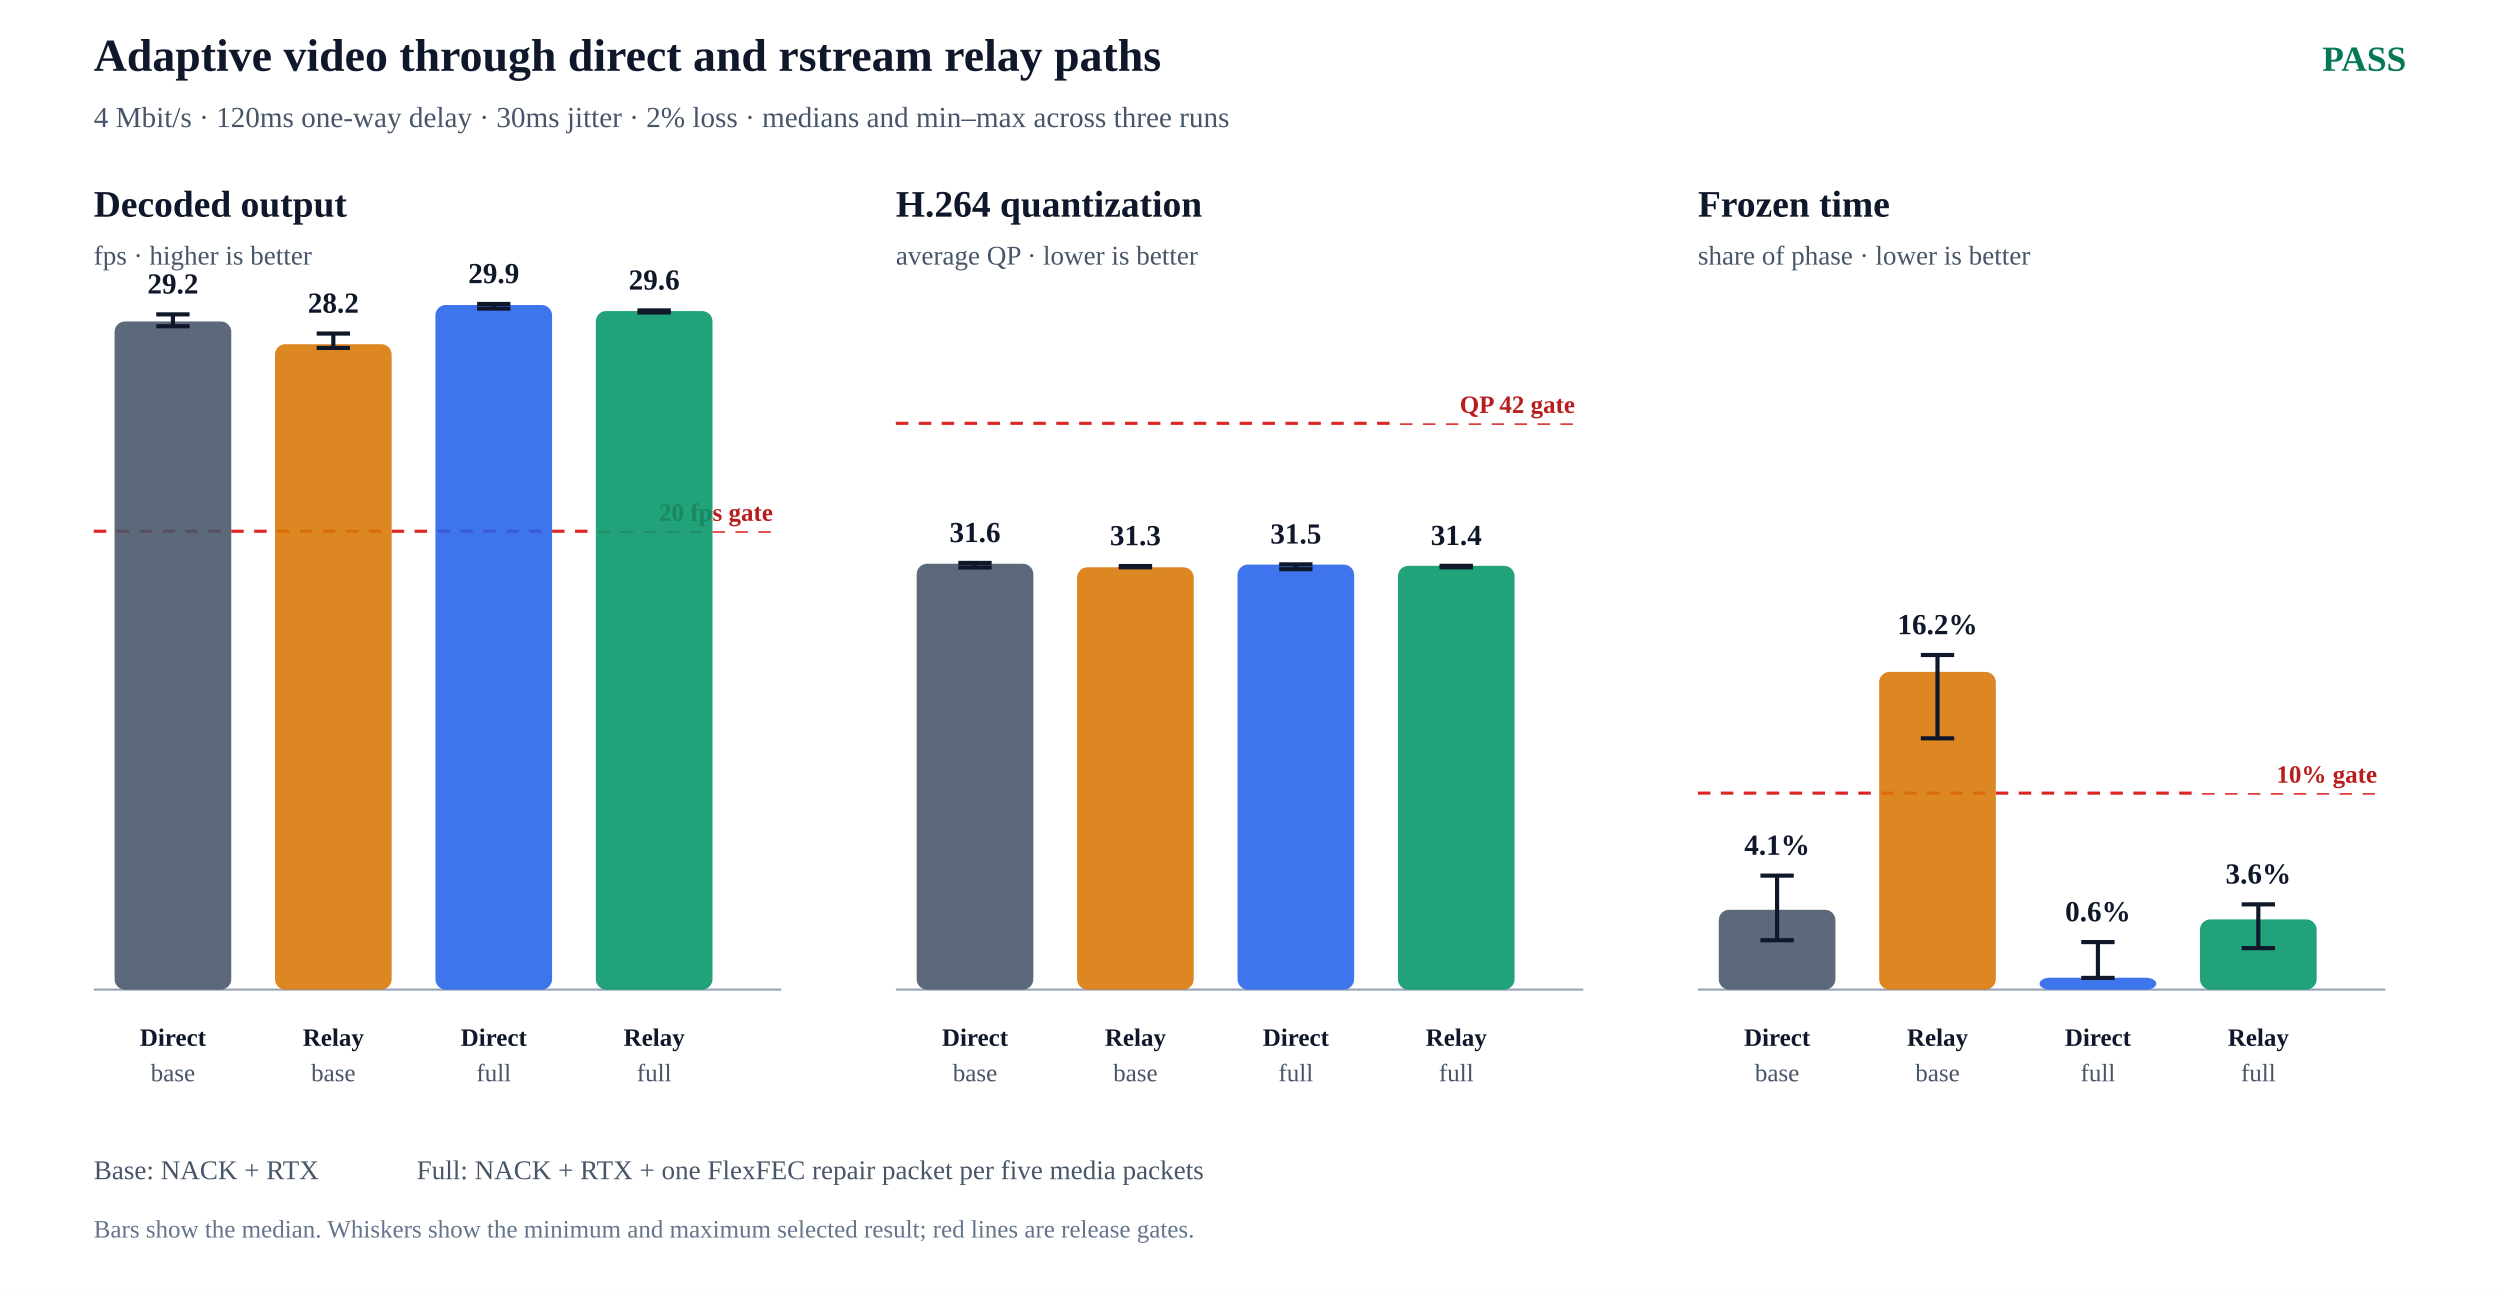
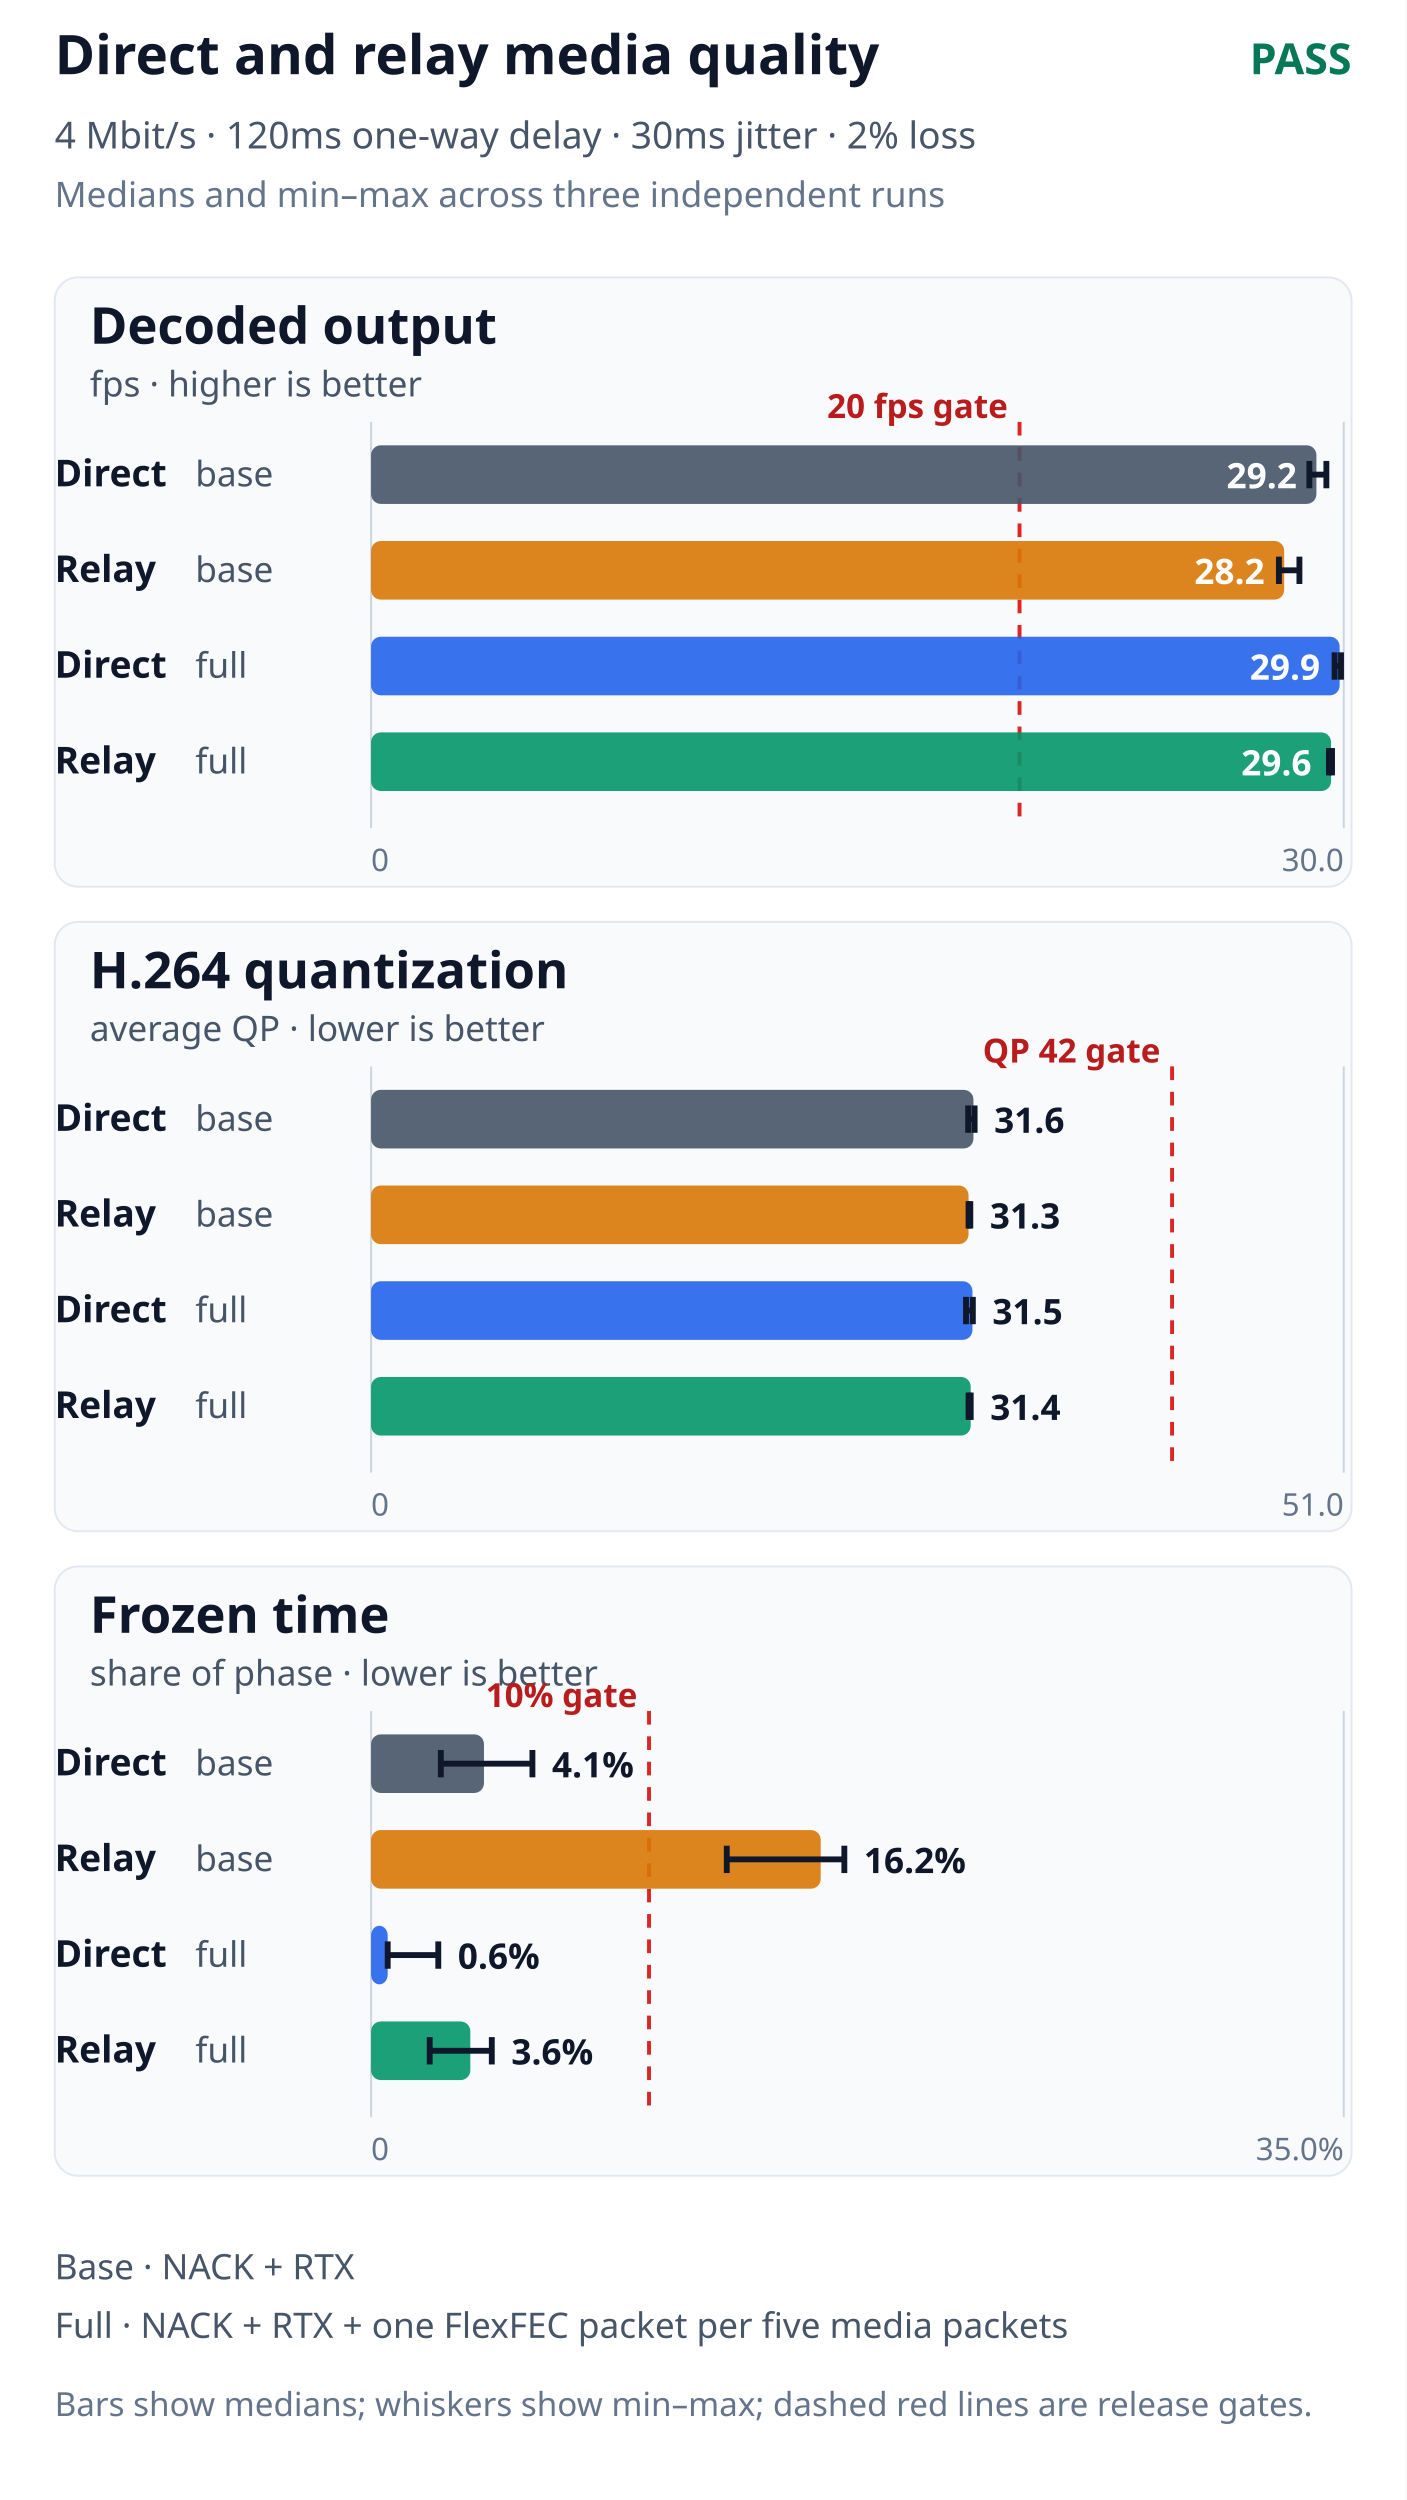
- <svg xmlns="http://www.w3.org/2000/svg" width="1200" height="620" viewBox="0 0 1200 620" role="img" aria-labelledby="title description">
+ <svg xmlns="http://www.w3.org/2000/svg" width="720" height="1280" viewBox="0 0 720 1280" role="img" aria-labelledby="title description" style="font-family:system-ui,sans-serif">
  <rect width="100%" height="100%" fill="#ffffff" />
-   <text x="45" y="34" font-size="22" font-weight="700" fill="#0f172a">Adaptive video through direct and rstream relay paths</text>
-   <text x="45" y="61" font-size="14" fill="#475569">4 Mbit/s · 120ms one-way delay · 30ms jitter · 2% loss · medians and min–max across three runs</text>
-   <text x="1155" y="34" text-anchor="end" font-size="17" font-weight="700" fill="#047857">PASS</text>
-   <text x="45" y="104" font-size="18" font-weight="700" fill="#0f172a">Decoded output</text>
-   <text x="45" y="127" font-size="13" fill="#475569">fps · higher is better</text>
-   <line x1="45" y1="475" x2="375" y2="475" stroke="#94a3b8" />
-   <line x1="45" y1="255" x2="375" y2="255" stroke="#dc2626" stroke-width="1.5" stroke-dasharray="6 5" />
-   <rect x="285" y="237" width="90" height="18" fill="#ffffff" />
-   <text x="371" y="250" text-anchor="end" font-size="12" font-weight="600" fill="#b91c1c">20 fps gate</text>
-   <rect x="55" y="154.3" width="56" height="320.7" rx="5" fill="#475569" fill-opacity="0.88" />
-   <line x1="83" y1="150.9" x2="83" y2="156.6" stroke="#0f172a" stroke-width="2" />
-   <line x1="75" y1="150.9" x2="91" y2="150.9" stroke="#0f172a" stroke-width="2" />
-   <line x1="75" y1="156.6" x2="91" y2="156.6" stroke="#0f172a" stroke-width="2" />
-   <text x="83" y="140.9" text-anchor="middle" font-size="14" font-weight="700" fill="#0f172a">29.2</text>
-   <text x="83" y="502" text-anchor="middle" font-size="12" font-weight="600" fill="#0f172a">Direct</text>
-   <text x="83" y="519" text-anchor="middle" font-size="12" fill="#475569">base</text>
-   <rect x="132" y="165.2" width="56" height="309.8" rx="5" fill="#d97706" fill-opacity="0.88" />
-   <line x1="160" y1="160.1" x2="160" y2="167" stroke="#0f172a" stroke-width="2" />
-   <line x1="152" y1="160.1" x2="168" y2="160.1" stroke="#0f172a" stroke-width="2" />
-   <line x1="152" y1="167" x2="168" y2="167" stroke="#0f172a" stroke-width="2" />
-   <text x="160" y="150.1" text-anchor="middle" font-size="14" font-weight="700" fill="#0f172a">28.2</text>
-   <text x="160" y="502" text-anchor="middle" font-size="12" font-weight="600" fill="#0f172a">Relay</text>
-   <text x="160" y="519" text-anchor="middle" font-size="12" fill="#475569">base</text>
-   <rect x="209" y="146.4" width="56" height="328.6" rx="5" fill="#2563eb" fill-opacity="0.88" />
-   <line x1="237" y1="145.9" x2="237" y2="148.1" stroke="#0f172a" stroke-width="2" />
-   <line x1="229" y1="145.9" x2="245" y2="145.9" stroke="#0f172a" stroke-width="2" />
-   <line x1="229" y1="148.1" x2="245" y2="148.1" stroke="#0f172a" stroke-width="2" />
-   <text x="237" y="135.9" text-anchor="middle" font-size="14" font-weight="700" fill="#0f172a">29.9</text>
-   <text x="237" y="502" text-anchor="middle" font-size="12" font-weight="600" fill="#0f172a">Direct</text>
-   <text x="237" y="519" text-anchor="middle" font-size="12" fill="#475569">full</text>
-   <rect x="286" y="149.3" width="56" height="325.7" rx="5" fill="#059669" fill-opacity="0.88" />
-   <line x1="314" y1="149" x2="314" y2="150" stroke="#0f172a" stroke-width="2" />
-   <line x1="306" y1="149" x2="322" y2="149" stroke="#0f172a" stroke-width="2" />
-   <line x1="306" y1="150" x2="322" y2="150" stroke="#0f172a" stroke-width="2" />
-   <text x="314" y="139" text-anchor="middle" font-size="14" font-weight="700" fill="#0f172a">29.6</text>
-   <text x="314" y="502" text-anchor="middle" font-size="12" font-weight="600" fill="#0f172a">Relay</text>
-   <text x="314" y="519" text-anchor="middle" font-size="12" fill="#475569">full</text>
-   <text x="430" y="104" font-size="18" font-weight="700" fill="#0f172a">H.264 quantization</text>
-   <text x="430" y="127" font-size="13" fill="#475569">average QP · lower is better</text>
-   <line x1="430" y1="475" x2="760" y2="475" stroke="#94a3b8" />
-   <line x1="430" y1="203.2" x2="760" y2="203.2" stroke="#dc2626" stroke-width="1.5" stroke-dasharray="6 5" />
-   <rect x="670" y="185.2" width="90" height="18" fill="#ffffff" />
-   <text x="756" y="198.2" text-anchor="end" font-size="12" font-weight="600" fill="#b91c1c">QP 42 gate</text>
-   <rect x="440" y="270.6" width="56" height="204.4" rx="5" fill="#475569" fill-opacity="0.88" />
-   <line x1="468" y1="270.2" x2="468" y2="272.4" stroke="#0f172a" stroke-width="2" />
-   <line x1="460" y1="270.2" x2="476" y2="270.2" stroke="#0f172a" stroke-width="2" />
-   <line x1="460" y1="272.4" x2="476" y2="272.4" stroke="#0f172a" stroke-width="2" />
-   <text x="468" y="260.2" text-anchor="middle" font-size="14" font-weight="700" fill="#0f172a">31.6</text>
-   <text x="468" y="502" text-anchor="middle" font-size="12" font-weight="600" fill="#0f172a">Direct</text>
-   <text x="468" y="519" text-anchor="middle" font-size="12" fill="#475569">base</text>
-   <rect x="517" y="272.3" width="56" height="202.7" rx="5" fill="#d97706" fill-opacity="0.88" />
-   <line x1="545" y1="271.7" x2="545" y2="272.3" stroke="#0f172a" stroke-width="2" />
-   <line x1="537" y1="271.7" x2="553" y2="271.7" stroke="#0f172a" stroke-width="2" />
-   <line x1="537" y1="272.3" x2="553" y2="272.3" stroke="#0f172a" stroke-width="2" />
-   <text x="545" y="261.7" text-anchor="middle" font-size="14" font-weight="700" fill="#0f172a">31.3</text>
-   <text x="545" y="502" text-anchor="middle" font-size="12" font-weight="600" fill="#0f172a">Relay</text>
-   <text x="545" y="519" text-anchor="middle" font-size="12" fill="#475569">base</text>
-   <rect x="594" y="271" width="56" height="204" rx="5" fill="#2563eb" fill-opacity="0.88" />
-   <line x1="622" y1="270.9" x2="622" y2="273.2" stroke="#0f172a" stroke-width="2" />
-   <line x1="614" y1="270.9" x2="630" y2="270.9" stroke="#0f172a" stroke-width="2" />
-   <line x1="614" y1="273.2" x2="630" y2="273.2" stroke="#0f172a" stroke-width="2" />
-   <text x="622" y="260.9" text-anchor="middle" font-size="14" font-weight="700" fill="#0f172a">31.5</text>
-   <text x="622" y="502" text-anchor="middle" font-size="12" font-weight="600" fill="#0f172a">Direct</text>
-   <text x="622" y="519" text-anchor="middle" font-size="12" fill="#475569">full</text>
-   <rect x="671" y="271.6" width="56" height="203.4" rx="5" fill="#059669" fill-opacity="0.88" />
-   <line x1="699" y1="271.6" x2="699" y2="272.3" stroke="#0f172a" stroke-width="2" />
-   <line x1="691" y1="271.6" x2="707" y2="271.6" stroke="#0f172a" stroke-width="2" />
-   <line x1="691" y1="272.3" x2="707" y2="272.3" stroke="#0f172a" stroke-width="2" />
-   <text x="699" y="261.6" text-anchor="middle" font-size="14" font-weight="700" fill="#0f172a">31.4</text>
-   <text x="699" y="502" text-anchor="middle" font-size="12" font-weight="600" fill="#0f172a">Relay</text>
-   <text x="699" y="519" text-anchor="middle" font-size="12" fill="#475569">full</text>
-   <text x="815" y="104" font-size="18" font-weight="700" fill="#0f172a">Frozen time</text>
-   <text x="815" y="127" font-size="13" fill="#475569">share of phase · lower is better</text>
-   <line x1="815" y1="475" x2="1145" y2="475" stroke="#94a3b8" />
-   <line x1="815" y1="380.7" x2="1145" y2="380.7" stroke="#dc2626" stroke-width="1.5" stroke-dasharray="6 5" />
-   <rect x="1055" y="362.7" width="90" height="18" fill="#ffffff" />
-   <text x="1141" y="375.7" text-anchor="end" font-size="12" font-weight="600" fill="#b91c1c">10% gate</text>
-   <rect x="825" y="436.7" width="56" height="38.3" rx="5" fill="#475569" fill-opacity="0.88" />
-   <line x1="853" y1="420.3" x2="853" y2="451.3" stroke="#0f172a" stroke-width="2" />
-   <line x1="845" y1="420.3" x2="861" y2="420.3" stroke="#0f172a" stroke-width="2" />
-   <line x1="845" y1="451.3" x2="861" y2="451.3" stroke="#0f172a" stroke-width="2" />
-   <text x="853" y="410.3" text-anchor="middle" font-size="14" font-weight="700" fill="#0f172a">4.1%</text>
-   <text x="853" y="502" text-anchor="middle" font-size="12" font-weight="600" fill="#0f172a">Direct</text>
-   <text x="853" y="519" text-anchor="middle" font-size="12" fill="#475569">base</text>
-   <rect x="902" y="322.5" width="56" height="152.5" rx="5" fill="#d97706" fill-opacity="0.88" />
-   <line x1="930" y1="314.4" x2="930" y2="354.4" stroke="#0f172a" stroke-width="2" />
-   <line x1="922" y1="314.4" x2="938" y2="314.4" stroke="#0f172a" stroke-width="2" />
-   <line x1="922" y1="354.4" x2="938" y2="354.4" stroke="#0f172a" stroke-width="2" />
-   <text x="930" y="304.4" text-anchor="middle" font-size="14" font-weight="700" fill="#0f172a">16.2%</text>
-   <text x="930" y="502" text-anchor="middle" font-size="12" font-weight="600" fill="#0f172a">Relay</text>
-   <text x="930" y="519" text-anchor="middle" font-size="12" fill="#475569">base</text>
-   <rect x="979" y="469.3" width="56" height="5.7" rx="5" fill="#2563eb" fill-opacity="0.88" />
-   <line x1="1007" y1="452.2" x2="1007" y2="469.4" stroke="#0f172a" stroke-width="2" />
-   <line x1="999" y1="452.2" x2="1015" y2="452.2" stroke="#0f172a" stroke-width="2" />
-   <line x1="999" y1="469.4" x2="1015" y2="469.4" stroke="#0f172a" stroke-width="2" />
-   <text x="1007" y="442.2" text-anchor="middle" font-size="14" font-weight="700" fill="#0f172a">0.6%</text>
-   <text x="1007" y="502" text-anchor="middle" font-size="12" font-weight="600" fill="#0f172a">Direct</text>
-   <text x="1007" y="519" text-anchor="middle" font-size="12" fill="#475569">full</text>
-   <rect x="1056" y="441.3" width="56" height="33.7" rx="5" fill="#059669" fill-opacity="0.88" />
-   <line x1="1084" y1="434.1" x2="1084" y2="455.1" stroke="#0f172a" stroke-width="2" />
-   <line x1="1076" y1="434.1" x2="1092" y2="434.1" stroke="#0f172a" stroke-width="2" />
-   <line x1="1076" y1="455.1" x2="1092" y2="455.1" stroke="#0f172a" stroke-width="2" />
-   <text x="1084" y="424.1" text-anchor="middle" font-size="14" font-weight="700" fill="#0f172a">3.6%</text>
-   <text x="1084" y="502" text-anchor="middle" font-size="12" font-weight="600" fill="#0f172a">Relay</text>
-   <text x="1084" y="519" text-anchor="middle" font-size="12" fill="#475569">full</text>
-   <text x="45" y="566" font-size="13" fill="#475569">Base: NACK + RTX</text>
-   <text x="200" y="566" font-size="13" fill="#475569">Full: NACK + RTX + one FlexFEC repair packet per five media packets</text>
-   <text x="45" y="594" font-size="12" fill="#64748b">Bars show the median. Whiskers show the minimum and maximum selected result; red lines are release gates.</text>
+   <text x="28" y="38" font-size="28" font-weight="750" fill="#0f172a">Direct and relay media quality</text>
+   <text x="28" y="76" font-size="19" fill="#475569">4 Mbit/s · 120ms one-way delay · 30ms jitter · 2% loss</text>
+   <text x="28" y="106" font-size="18" fill="#64748b">Medians and min–max across three independent runs</text>
+   <text x="692" y="38" text-anchor="end" font-size="22" font-weight="750" fill="#047857">PASS</text>
+   <rect x="28" y="142" width="664" height="312" rx="12" fill="#f8fafc" stroke="#e2e8f0" />
+   <text x="46" y="176" font-size="26" font-weight="750" fill="#0f172a">Decoded output</text>
+   <text x="46" y="203" font-size="18" fill="#475569">fps · higher is better</text>
+   <line x1="190" y1="216" x2="190" y2="424" stroke="#cbd5e1" />
+   <line x1="688" y1="216" x2="688" y2="424" stroke="#cbd5e1" />
+   <line x1="522" y1="216" x2="522" y2="424" stroke="#dc2626" stroke-width="2" stroke-dasharray="7 6" />
+   <text x="516" y="214" text-anchor="end" font-size="17" font-weight="650" fill="#b91c1c">20 fps gate</text>
+   <text x="190" y="446" font-size="16" fill="#64748b">0</text>
+   <text x="688" y="446" text-anchor="end" font-size="16" fill="#64748b">30.0</text>
+   <text x="28" y="249" font-size="19" font-weight="650" fill="#0f172a">Direct</text>
+   <text x="100" y="249" font-size="18" fill="#475569">base</text>
+   <rect x="190" y="228" width="484" height="30" rx="5" fill="#475569" fill-opacity="0.9" />
+   <line x1="670.4" y1="243" x2="679.1" y2="243" stroke="#0f172a" stroke-width="3" />
+   <line x1="670.4" y1="236" x2="670.4" y2="250" stroke="#0f172a" stroke-width="3" />
+   <line x1="679.1" y1="236" x2="679.1" y2="250" stroke="#0f172a" stroke-width="3" />
+   <text x="664" y="250" text-anchor="end" font-size="18" font-weight="750" fill="#ffffff">29.2</text>
+   <text x="28" y="298" font-size="19" font-weight="650" fill="#0f172a">Relay</text>
+   <text x="100" y="298" font-size="18" fill="#475569">base</text>
+   <rect x="190" y="277" width="467.5" height="30" rx="5" fill="#d97706" fill-opacity="0.9" />
+   <line x1="654.8" y1="292" x2="665.3" y2="292" stroke="#0f172a" stroke-width="3" />
+   <line x1="654.8" y1="285" x2="654.8" y2="299" stroke="#0f172a" stroke-width="3" />
+   <line x1="665.3" y1="285" x2="665.3" y2="299" stroke="#0f172a" stroke-width="3" />
+   <text x="647.5" y="299" text-anchor="end" font-size="18" font-weight="750" fill="#ffffff">28.2</text>
+   <text x="28" y="347" font-size="19" font-weight="650" fill="#0f172a">Direct</text>
+   <text x="100" y="347" font-size="18" fill="#475569">full</text>
+   <rect x="190" y="326" width="495.9" height="30" rx="5" fill="#2563eb" fill-opacity="0.9" />
+   <line x1="683.3" y1="341" x2="686.6" y2="341" stroke="#0f172a" stroke-width="3" />
+   <line x1="683.3" y1="334" x2="683.3" y2="348" stroke="#0f172a" stroke-width="3" />
+   <line x1="686.6" y1="334" x2="686.6" y2="348" stroke="#0f172a" stroke-width="3" />
+   <text x="675.9" y="348" text-anchor="end" font-size="18" font-weight="750" fill="#ffffff">29.9</text>
+   <text x="28" y="396" font-size="19" font-weight="650" fill="#0f172a">Relay</text>
+   <text x="100" y="396" font-size="18" fill="#475569">full</text>
+   <rect x="190" y="375" width="491.5" height="30" rx="5" fill="#059669" fill-opacity="0.9" />
+   <line x1="680.4" y1="390" x2="682" y2="390" stroke="#0f172a" stroke-width="3" />
+   <line x1="680.4" y1="383" x2="680.4" y2="397" stroke="#0f172a" stroke-width="3" />
+   <line x1="682" y1="383" x2="682" y2="397" stroke="#0f172a" stroke-width="3" />
+   <text x="671.5" y="397" text-anchor="end" font-size="18" font-weight="750" fill="#ffffff">29.6</text>
+   <rect x="28" y="472" width="664" height="312" rx="12" fill="#f8fafc" stroke="#e2e8f0" />
+   <text x="46" y="506" font-size="26" font-weight="750" fill="#0f172a">H.264 quantization</text>
+   <text x="46" y="533" font-size="18" fill="#475569">average QP · lower is better</text>
+   <line x1="190" y1="546" x2="190" y2="754" stroke="#cbd5e1" />
+   <line x1="688" y1="546" x2="688" y2="754" stroke="#cbd5e1" />
+   <line x1="600.1" y1="546" x2="600.1" y2="754" stroke="#dc2626" stroke-width="2" stroke-dasharray="7 6" />
+   <text x="594.1" y="544" text-anchor="end" font-size="17" font-weight="650" fill="#b91c1c">QP 42 gate</text>
+   <text x="190" y="776" font-size="16" fill="#64748b">0</text>
+   <text x="688" y="776" text-anchor="end" font-size="16" fill="#64748b">51.0</text>
+   <text x="28" y="579" font-size="19" font-weight="650" fill="#0f172a">Direct</text>
+   <text x="100" y="579" font-size="18" fill="#475569">base</text>
+   <rect x="190" y="558" width="308.4" height="30" rx="5" fill="#475569" fill-opacity="0.9" />
+   <line x1="495.7" y1="573" x2="499" y2="573" stroke="#0f172a" stroke-width="3" />
+   <line x1="495.7" y1="566" x2="495.7" y2="580" stroke="#0f172a" stroke-width="3" />
+   <line x1="499" y1="566" x2="499" y2="580" stroke="#0f172a" stroke-width="3" />
+   <text x="509" y="580" text-anchor="start" font-size="18" font-weight="750" fill="#0f172a">31.6</text>
+   <text x="28" y="628" font-size="19" font-weight="650" fill="#0f172a">Relay</text>
+   <text x="100" y="628" font-size="18" fill="#475569">base</text>
+   <rect x="190" y="607" width="305.9" height="30" rx="5" fill="#d97706" fill-opacity="0.9" />
+   <line x1="495.9" y1="622" x2="496.8" y2="622" stroke="#0f172a" stroke-width="3" />
+   <line x1="495.9" y1="615" x2="495.9" y2="629" stroke="#0f172a" stroke-width="3" />
+   <line x1="496.8" y1="615" x2="496.8" y2="629" stroke="#0f172a" stroke-width="3" />
+   <text x="506.8" y="629" text-anchor="start" font-size="18" font-weight="750" fill="#0f172a">31.3</text>
+   <text x="28" y="677" font-size="19" font-weight="650" fill="#0f172a">Direct</text>
+   <text x="100" y="677" font-size="18" fill="#475569">full</text>
+   <rect x="190" y="656" width="307.9" height="30" rx="5" fill="#2563eb" fill-opacity="0.9" />
+   <line x1="494.6" y1="671" x2="498.1" y2="671" stroke="#0f172a" stroke-width="3" />
+   <line x1="494.6" y1="664" x2="494.6" y2="678" stroke="#0f172a" stroke-width="3" />
+   <line x1="498.1" y1="664" x2="498.1" y2="678" stroke="#0f172a" stroke-width="3" />
+   <text x="508.1" y="678" text-anchor="start" font-size="18" font-weight="750" fill="#0f172a">31.5</text>
+   <text x="28" y="726" font-size="19" font-weight="650" fill="#0f172a">Relay</text>
+   <text x="100" y="726" font-size="18" fill="#475569">full</text>
+   <rect x="190" y="705" width="307" height="30" rx="5" fill="#059669" fill-opacity="0.9" />
+   <line x1="495.9" y1="720" x2="497" y2="720" stroke="#0f172a" stroke-width="3" />
+   <line x1="495.9" y1="713" x2="495.9" y2="727" stroke="#0f172a" stroke-width="3" />
+   <line x1="497" y1="713" x2="497" y2="727" stroke="#0f172a" stroke-width="3" />
+   <text x="507" y="727" text-anchor="start" font-size="18" font-weight="750" fill="#0f172a">31.4</text>
+   <rect x="28" y="802" width="664" height="312" rx="12" fill="#f8fafc" stroke="#e2e8f0" />
+   <text x="46" y="836" font-size="26" font-weight="750" fill="#0f172a">Frozen time</text>
+   <text x="46" y="863" font-size="18" fill="#475569">share of phase · lower is better</text>
+   <line x1="190" y1="876" x2="190" y2="1084" stroke="#cbd5e1" />
+   <line x1="688" y1="876" x2="688" y2="1084" stroke="#cbd5e1" />
+   <line x1="332.3" y1="876" x2="332.3" y2="1084" stroke="#dc2626" stroke-width="2" stroke-dasharray="7 6" />
+   <text x="326.3" y="874" text-anchor="end" font-size="17" font-weight="650" fill="#b91c1c">10% gate</text>
+   <text x="190" y="1106" font-size="16" fill="#64748b">0</text>
+   <text x="688" y="1106" text-anchor="end" font-size="16" fill="#64748b">35.0%</text>
+   <text x="28" y="909" font-size="19" font-weight="650" fill="#0f172a">Direct</text>
+   <text x="100" y="909" font-size="18" fill="#475569">base</text>
+   <rect x="190" y="888" width="57.8" height="30" rx="5" fill="#475569" fill-opacity="0.9" />
+   <line x1="225.7" y1="903" x2="272.6" y2="903" stroke="#0f172a" stroke-width="3" />
+   <line x1="225.7" y1="896" x2="225.7" y2="910" stroke="#0f172a" stroke-width="3" />
+   <line x1="272.6" y1="896" x2="272.6" y2="910" stroke="#0f172a" stroke-width="3" />
+   <text x="282.6" y="910" text-anchor="start" font-size="18" font-weight="750" fill="#0f172a">4.1%</text>
+   <text x="28" y="958" font-size="19" font-weight="650" fill="#0f172a">Relay</text>
+   <text x="100" y="958" font-size="18" fill="#475569">base</text>
+   <rect x="190" y="937" width="230.2" height="30" rx="5" fill="#d97706" fill-opacity="0.9" />
+   <line x1="372.1" y1="952" x2="432.3" y2="952" stroke="#0f172a" stroke-width="3" />
+   <line x1="372.1" y1="945" x2="372.1" y2="959" stroke="#0f172a" stroke-width="3" />
+   <line x1="432.3" y1="945" x2="432.3" y2="959" stroke="#0f172a" stroke-width="3" />
+   <text x="442.3" y="959" text-anchor="start" font-size="18" font-weight="750" fill="#0f172a">16.2%</text>
+   <text x="28" y="1007" font-size="19" font-weight="650" fill="#0f172a">Direct</text>
+   <text x="100" y="1007" font-size="18" fill="#475569">full</text>
+   <rect x="190" y="986" width="8.5" height="30" rx="5" fill="#2563eb" fill-opacity="0.9" />
+   <line x1="198.5" y1="1001" x2="224.4" y2="1001" stroke="#0f172a" stroke-width="3" />
+   <line x1="198.5" y1="994" x2="198.5" y2="1008" stroke="#0f172a" stroke-width="3" />
+   <line x1="224.4" y1="994" x2="224.4" y2="1008" stroke="#0f172a" stroke-width="3" />
+   <text x="234.4" y="1008" text-anchor="start" font-size="18" font-weight="750" fill="#0f172a">0.6%</text>
+   <text x="28" y="1056" font-size="19" font-weight="650" fill="#0f172a">Relay</text>
+   <text x="100" y="1056" font-size="18" fill="#475569">full</text>
+   <rect x="190" y="1035" width="50.8" height="30" rx="5" fill="#059669" fill-opacity="0.9" />
+   <line x1="220" y1="1050" x2="251.8" y2="1050" stroke="#0f172a" stroke-width="3" />
+   <line x1="220" y1="1043" x2="220" y2="1057" stroke="#0f172a" stroke-width="3" />
+   <line x1="251.8" y1="1043" x2="251.8" y2="1057" stroke="#0f172a" stroke-width="3" />
+   <text x="261.8" y="1057" text-anchor="start" font-size="18" font-weight="750" fill="#0f172a">3.6%</text>
+   <text x="28" y="1167" font-size="18" fill="#475569">Base · NACK + RTX</text>
+   <text x="28" y="1197" font-size="18" fill="#475569">Full · NACK + RTX + one FlexFEC packet per five media packets</text>
+   <text x="28" y="1237" font-size="17" fill="#64748b">Bars show medians; whiskers show min–max; dashed red lines are release gates.</text>
</svg>
